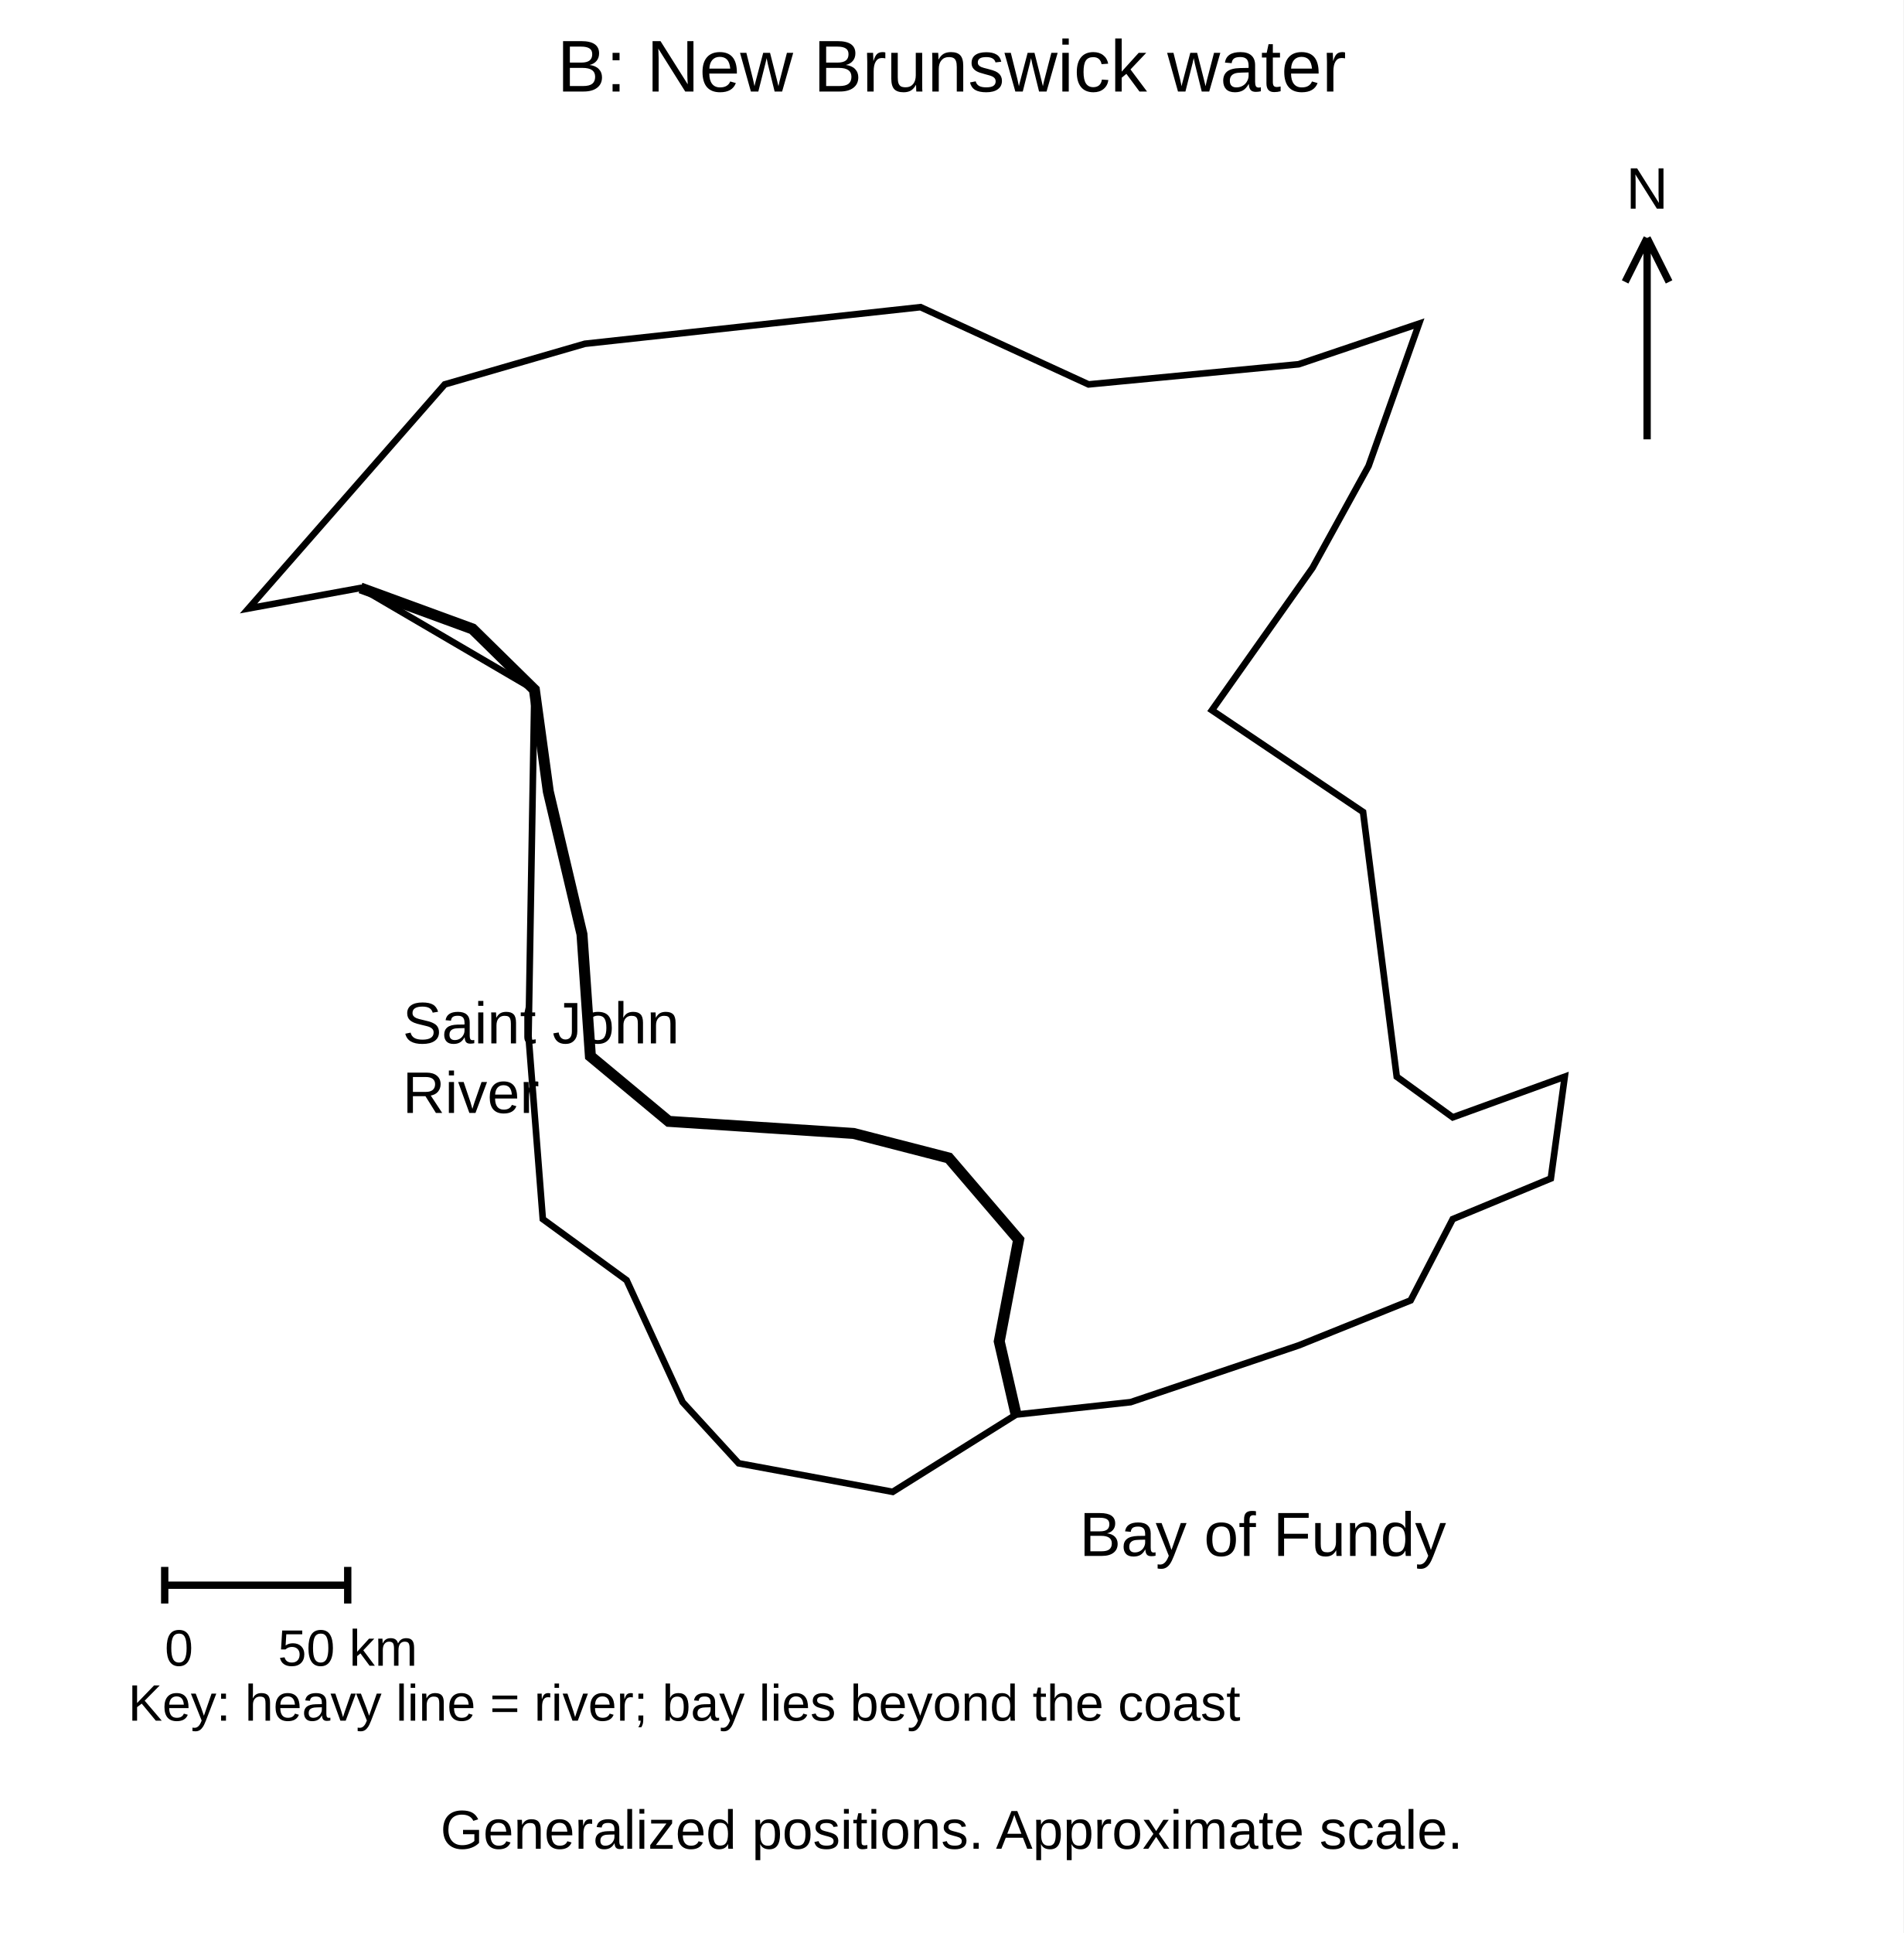
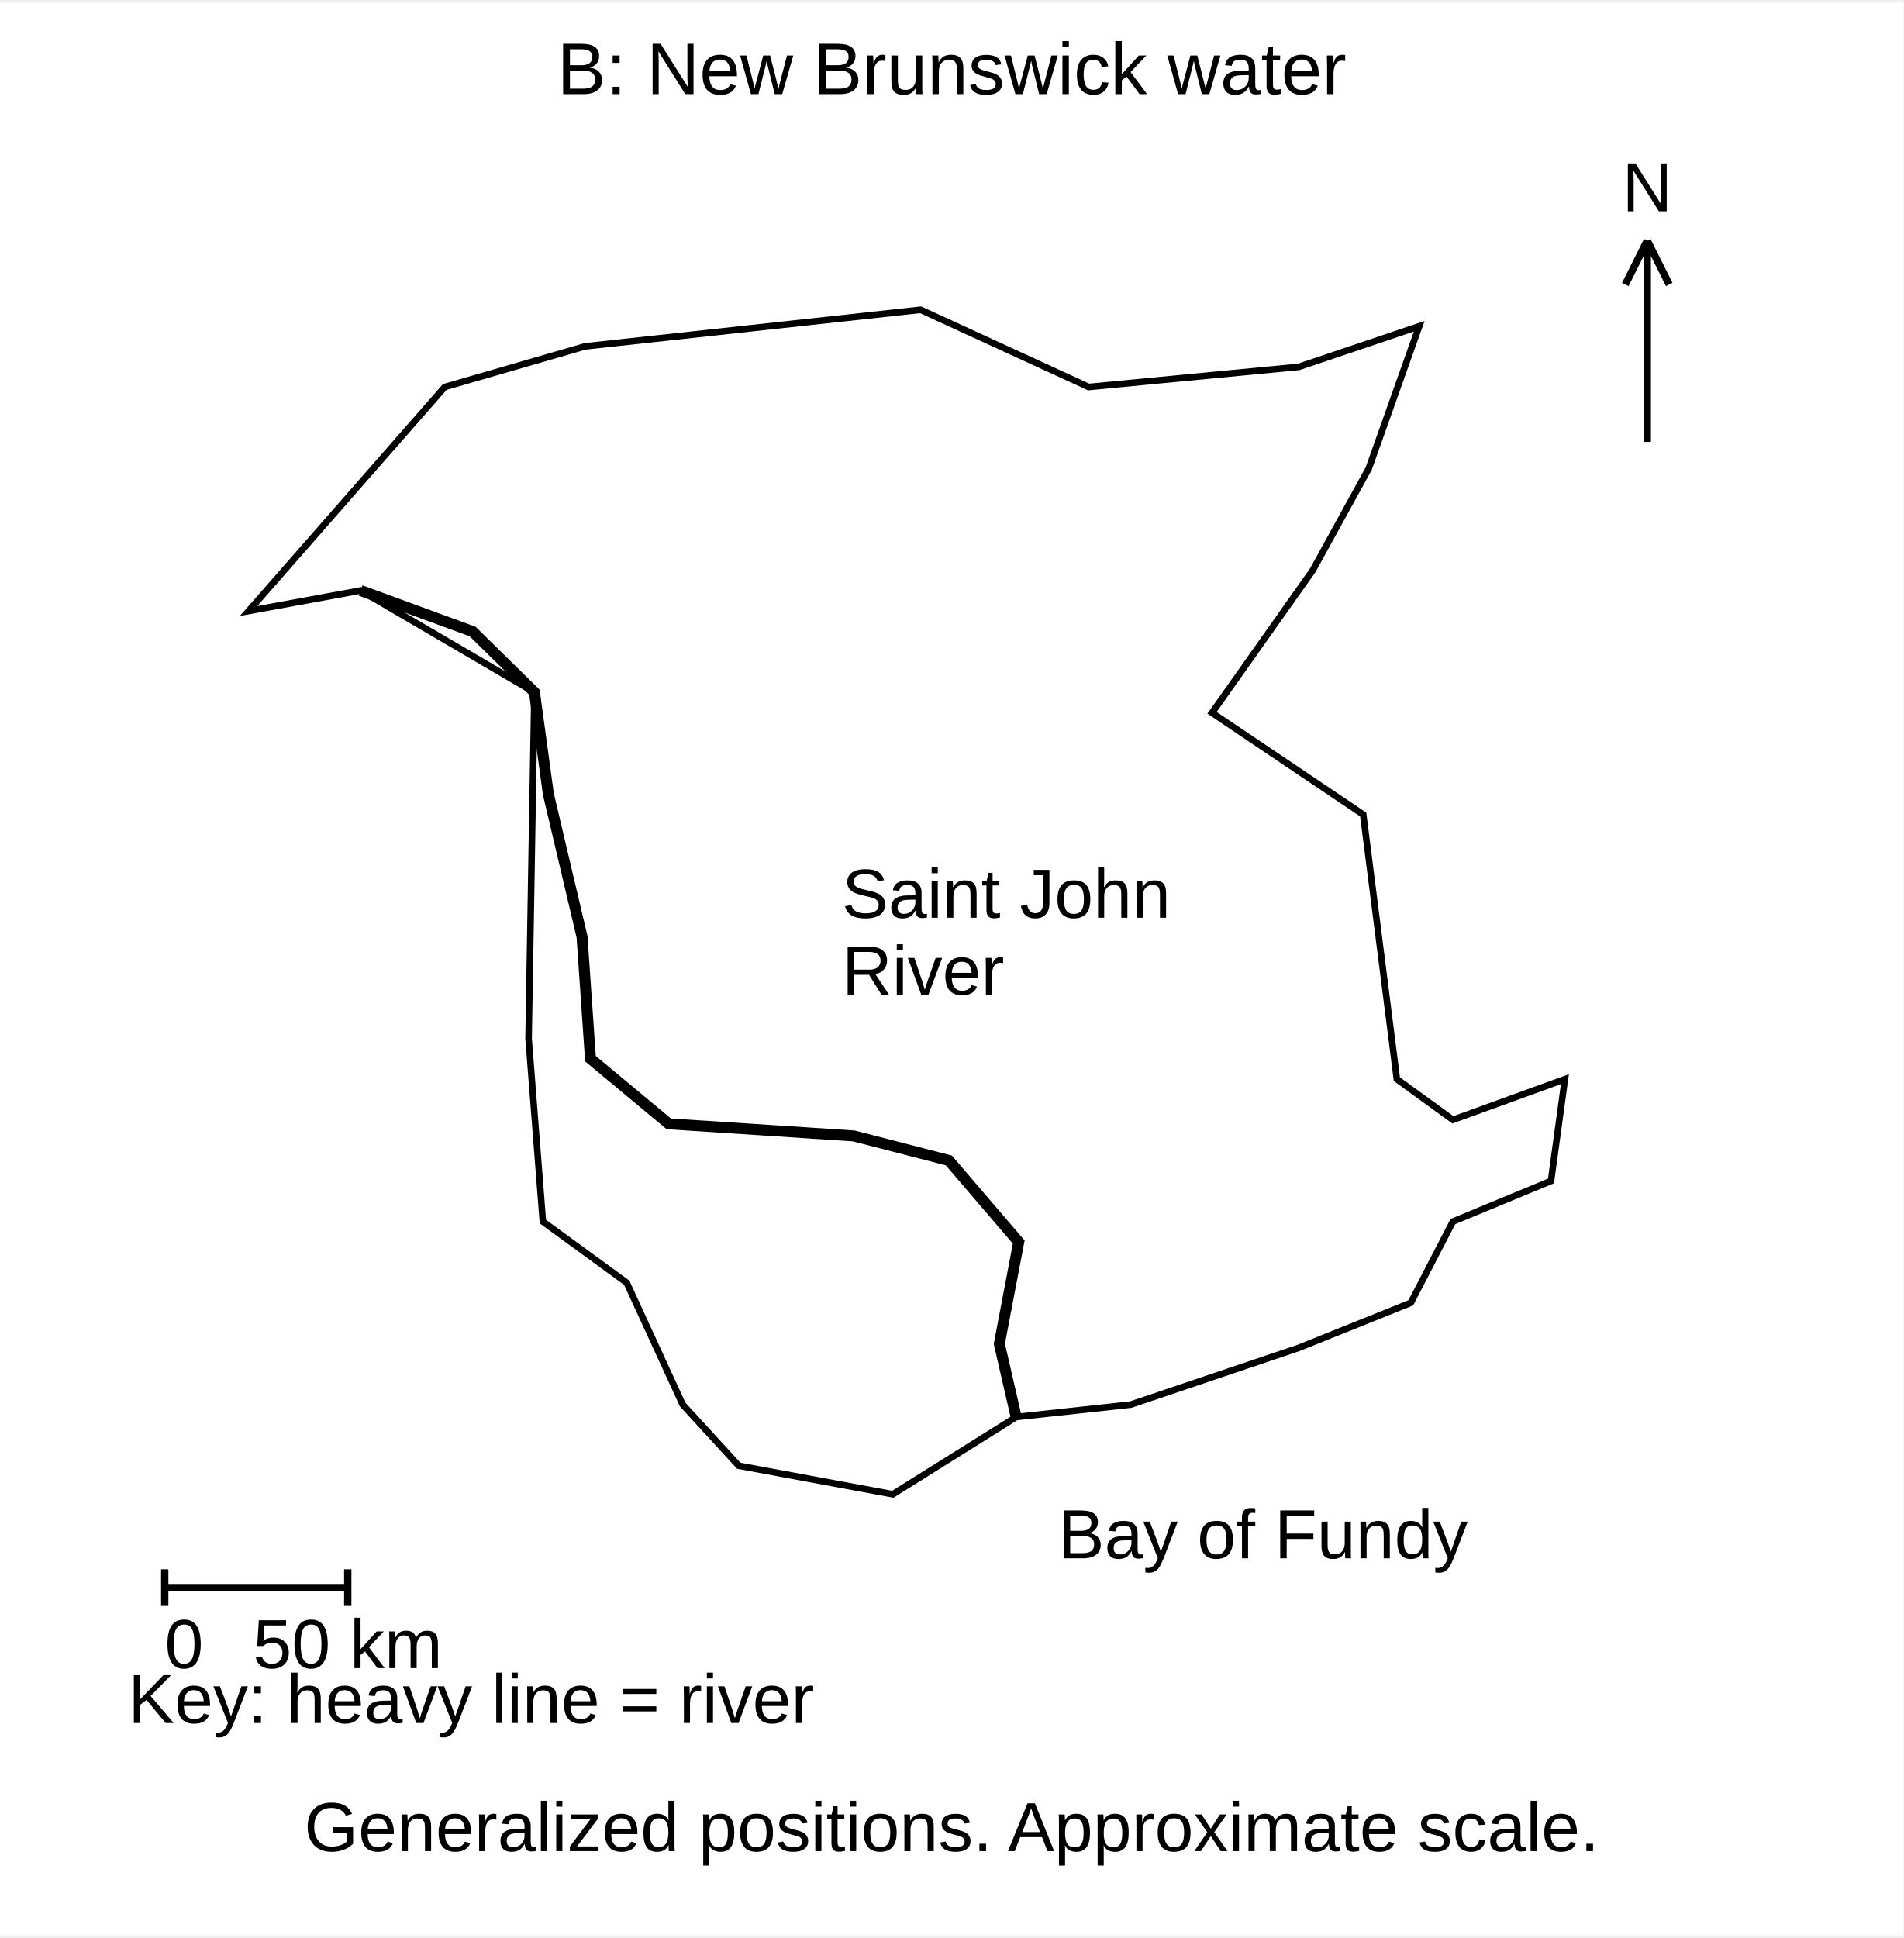
- <svg xmlns="http://www.w3.org/2000/svg" width="6.5in" height="6.6in" viewBox="0 0 520 528">
+ <svg xmlns="http://www.w3.org/2000/svg" width="5.5in" height="5.6in" viewBox="0 0 520 528">
  <rect width="520" height="528" fill="white" />
  <g font-family="Arial, sans-serif" fill="black">
    <text x="260" y="25" font-size="20" text-anchor="middle">B: New Brunswick water</text>
    <polygon points="98.5,160.6 67.9,166.2 121.5,105.0 159.8,93.9 251.5,83.9 297.4,105.0 354.8,99.5 387.7,88.4 373.9,127.3 358.6,155.1 331.1,194.0 372.4,221.8 381.6,294.1 396.9,305.2 427.5,294.1 423.7,321.9 396.9,333.0 385.4,355.2 354.8,367.5 308.9,383.0 277.6,386.4 243.9,407.5 201.8,399.7 186.5,383.0 171.2,349.7 148.3,333.0 144.4,283.0 146.0,188.4 98.5,160.6" fill="none" stroke="black" stroke-width="1.8" />
    <polyline points="98.5,160.6 129.1,171.8 146.0,188.4 149.8,216.2 159.0,255.2 161.3,288.5 182.7,306.3 233.2,309.6 259.2,316.3 278.3,338.6 273.0,366.4 277.6,386.4" fill="none" stroke="black" stroke-width="3" />
-     <text x="110" y="285" font-size="16" text-anchor="start">Saint John</text>
-     <text x="110" y="304" font-size="16" text-anchor="start">River</text>
-     <text x="345" y="425" font-size="17" text-anchor="middle">Bay of Fundy</text>
-     <text x="35" y="470" font-size="14" text-anchor="start">Key: heavy line = river; bay lies beyond the coast</text>
+     <text x="230" y="250" font-size="19" text-anchor="start">Saint John</text>
+     <text x="230" y="271" font-size="19" text-anchor="start">River</text>
+     <text x="345" y="425" font-size="19" text-anchor="middle">Bay of Fundy</text>
+     <text x="35" y="470" font-size="19" text-anchor="start">Key: heavy line = river</text>
    <path d="M450 120 V65 M450 65 L444 77 M450 65 L456 77" fill="none" stroke="black" stroke-width="2" />
-     <text x="450" y="57" font-size="16" text-anchor="middle">N</text>
+     <text x="450" y="57" font-size="19" text-anchor="middle">N</text>
    <path d="M45 433 H95 M45 428 V438 M95 428 V438" stroke="black" stroke-width="2" />
-     <text x="45" y="455" font-size="14" text-anchor="start">0</text>
-     <text x="95" y="455" font-size="14" text-anchor="middle">50 km</text>
-     <text x="260" y="505" font-size="15" text-anchor="middle">Generalized positions. Approximate scale.</text>
+     <text x="45" y="455" font-size="19" text-anchor="start">0</text>
+     <text x="95" y="455" font-size="19" text-anchor="middle">50 km</text>
+     <text x="260" y="505" font-size="19" text-anchor="middle">Generalized positions. Approximate scale.</text>
  </g>
</svg>
